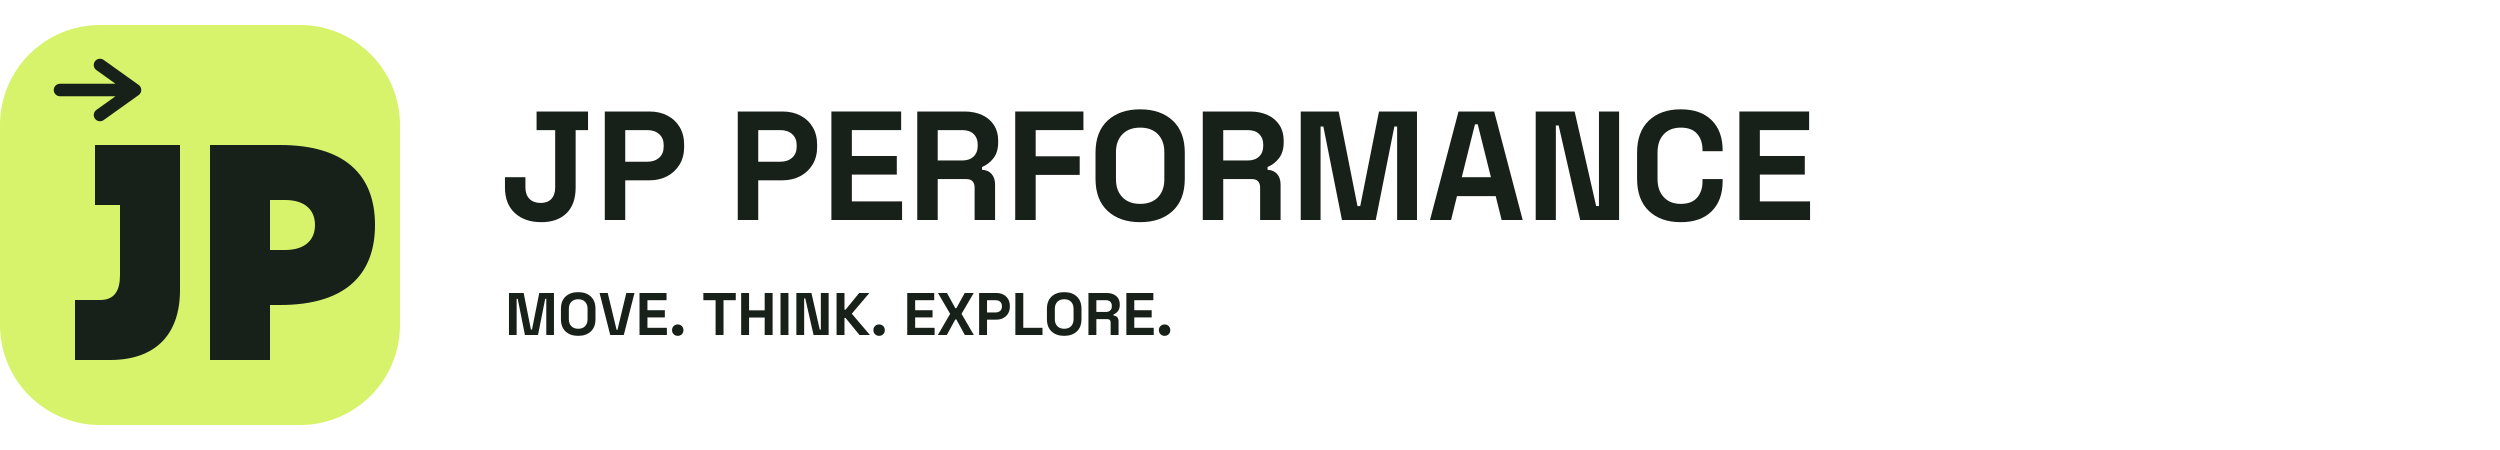
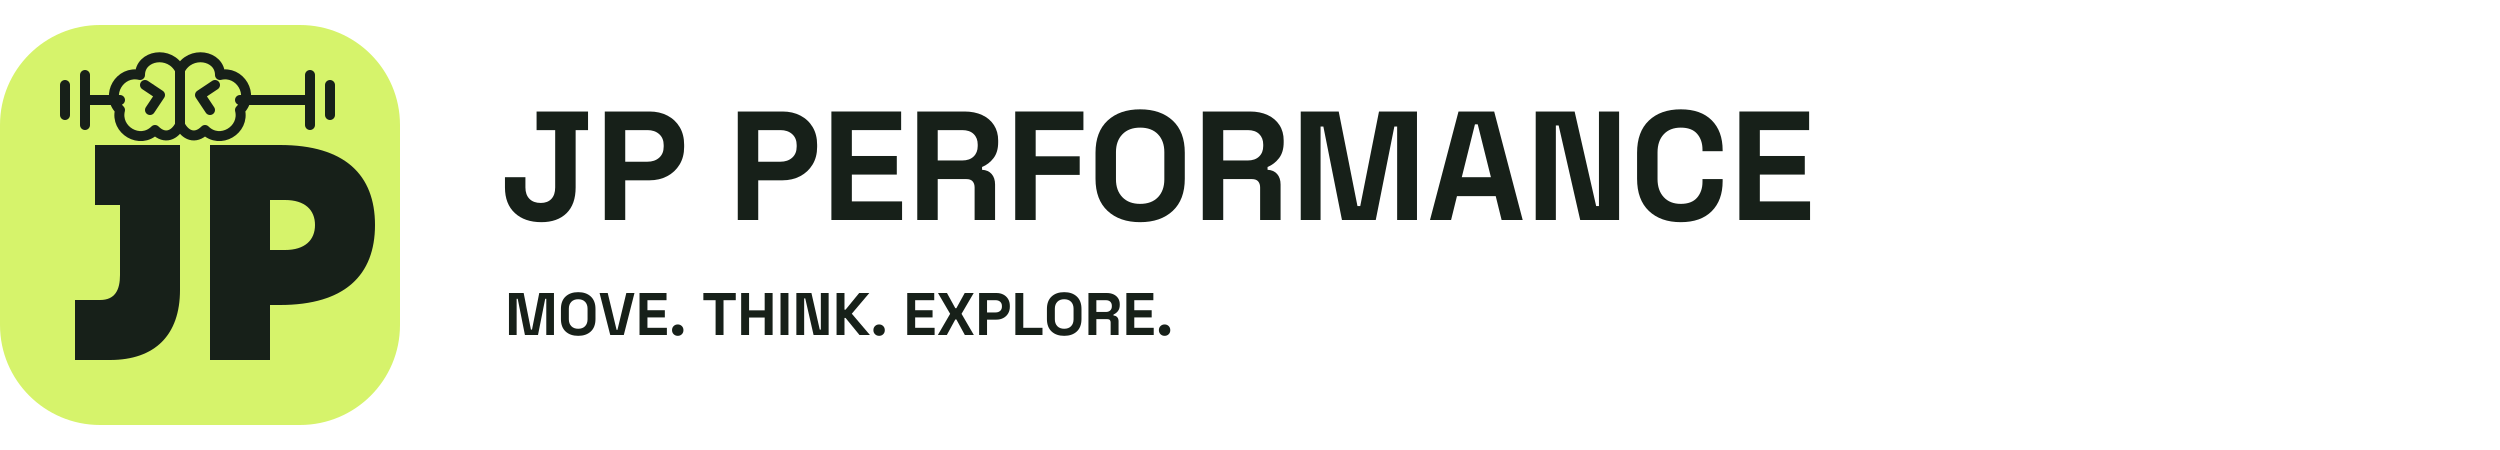
<svg xmlns="http://www.w3.org/2000/svg" viewBox="0 0 500 90">
  <g transform="translate(0 5)">
    <rect width="80" height="80" rx="20" fill="#D6F36B" />
    <path d="M19 24h17v29c0 9-5 14-14 14h-7V55h5c3 0 4-2 4-5V36h-5z" fill="#172019" />
    <path d="M42 24h14c13 0 19 6 19 16s-6 16-19 16h-2v11H42V24zm12 11v10h3c4 0 6-2 6-5s-2-5-6-5h-3z" fill="#172019" />
-     <path d="M12 13h15M20 8l7 5-7 5" fill="none" stroke="#172019" stroke-width="2.5" stroke-linecap="round" stroke-linejoin="round" />
+     <g fill="none" stroke="#172019" stroke-width="2" stroke-linecap="round" stroke-linejoin="round">
+       <path d="M36 20V9c-2-4-8-3-8 1-4-1-7 4-4 7-1 4 4 7 7 4 2 2 4 1 5-1zm0-11c2-4 8-3 8 1 4-1 7 4 4 7 1 4-4 7-7 4-2 2-4 1-5-1M29 12l3 2-2 3m13-5-3 2 2 3M17 15h7m24 0h14M17 10v10m-4-8v6m49-8v10m4-8v6" />
+     </g>
  </g>
  <g fill="#172019">
    <path d="M108.277 44.434Q104.929 44.434 102.96 42.605Q100.992 40.776 100.992 37.49V35.444H105.084V37.49Q105.084 38.947 105.89 39.769Q106.696 40.59 108.153 40.59Q109.517 40.59 110.276 39.784Q111.036 38.978 111.036 37.49V26.02H107.316V22.3H117.608V26.02H115.128V37.49Q115.128 40.869 113.299 42.651Q111.47 44.434 108.277 44.434Z" />
    <path d="M120.956 44.0V22.3H129.884Q131.93 22.3 133.495 23.122Q135.061 23.943 135.945 25.431Q136.828 26.919 136.828 28.965V29.399Q136.828 31.414 135.913 32.918Q134.999 34.421 133.433 35.242Q131.868 36.064 129.884 36.064H125.048V44.0ZM125.048 32.344H129.481Q130.938 32.344 131.837 31.538Q132.736 30.732 132.736 29.337V29.027Q132.736 27.632 131.837 26.826Q130.938 26.02 129.481 26.02H125.048Z" />
    <path d="" />
    <path d="M147.554 44.0V22.3H156.482Q158.528 22.3 160.094 23.122Q161.659 23.943 162.542 25.431Q163.426 26.919 163.426 28.965V29.399Q163.426 31.414 162.511 32.918Q161.597 34.421 160.031 35.242Q158.466 36.064 156.482 36.064H151.646V44.0ZM151.646 32.344H156.079Q157.536 32.344 158.435 31.538Q159.334 30.732 159.334 29.337V29.027Q159.334 27.632 158.435 26.826Q157.536 26.02 156.079 26.02H151.646Z" />
    <path d="M166.278 44.0V22.3H180.228V26.02H170.37V31.197H179.36V34.917H170.37V40.28H180.414V44.0Z" />
    <path d="M183.452 44.0V22.3H192.876Q194.922 22.3 196.441 23.013Q197.96 23.726 198.797 25.028Q199.634 26.33 199.634 28.097V28.469Q199.634 30.422 198.704 31.631Q197.774 32.84 196.41 33.398V33.956Q197.65 34.018 198.332 34.809Q199.014 35.599 199.014 36.901V44.0H194.922V37.49Q194.922 36.746 194.534 36.281Q194.147 35.816 193.248 35.816H187.544V44.0ZM187.544 32.096H192.442Q193.899 32.096 194.72 31.306Q195.542 30.515 195.542 29.213V28.903Q195.542 27.601 194.736 26.81Q193.93 26.02 192.442 26.02H187.544Z" />
    <path d="M203.044 44.0V22.3H216.684V26.02H207.136V31.259H215.94V34.979H207.136V44.0Z" />
    <path d="M228.03 44.434Q223.938 44.434 221.52 42.186Q219.102 39.939 219.102 35.754V30.546Q219.102 26.361 221.52 24.114Q223.938 21.866 228.03 21.866Q232.122 21.866 234.54 24.114Q236.958 26.361 236.958 30.546V35.754Q236.958 39.939 234.54 42.186Q232.122 44.434 228.03 44.434ZM228.03 40.776Q230.324 40.776 231.595 39.443Q232.866 38.11 232.866 35.878V30.422Q232.866 28.19 231.595 26.857Q230.324 25.524 228.03 25.524Q225.767 25.524 224.481 26.857Q223.194 28.19 223.194 30.422V35.878Q223.194 38.11 224.481 39.443Q225.767 40.776 228.03 40.776Z" />
    <path d="M240.554 44.0V22.3H249.978Q252.024 22.3 253.543 23.013Q255.062 23.726 255.899 25.028Q256.736 26.33 256.736 28.097V28.469Q256.736 30.422 255.806 31.631Q254.876 32.84 253.512 33.398V33.956Q254.752 34.018 255.434 34.809Q256.116 35.599 256.116 36.901V44.0H252.024V37.49Q252.024 36.746 251.636 36.281Q251.249 35.816 250.35 35.816H244.646V44.0ZM244.646 32.096H249.544Q251.001 32.096 251.822 31.306Q252.644 30.515 252.644 29.213V28.903Q252.644 27.601 251.838 26.81Q251.032 26.02 249.544 26.02H244.646Z" />
    <path d="M260.146 44.0V22.3H267.741L271.492 41.21H272.05L275.801 22.3H283.396V44.0H279.428V25.307H278.87L275.15 44.0H268.392L264.672 25.307H264.114V44.0Z" />
    <path d="M286 44.0 291.704 22.3H298.834L304.538 44.0H300.322L299.144 39.226H291.394L290.216 44.0ZM292.355 35.444H298.183L295.548 24.873H294.99Z" />
    <path d="M307.142 44.0V22.3H314.923L319.232 41.21H319.79V22.3H323.82V44.0H316.039L311.73 25.09H311.172V44.0Z" />
    <path d="M336.158 44.434Q332.128 44.434 329.772 42.186Q327.416 39.939 327.416 35.754V30.546Q327.416 26.361 329.772 24.114Q332.128 21.866 336.158 21.866Q340.157 21.866 342.342 24.052Q344.528 26.237 344.528 30.05V30.236H340.498V29.926Q340.498 28.004 339.428 26.764Q338.359 25.524 336.158 25.524Q333.988 25.524 332.748 26.857Q331.508 28.19 331.508 30.484V35.816Q331.508 38.079 332.748 39.427Q333.988 40.776 336.158 40.776Q338.359 40.776 339.428 39.52Q340.498 38.265 340.498 36.374V35.816H344.528V36.25Q344.528 40.063 342.342 42.248Q340.157 44.434 336.158 44.434Z" />
    <path d="M347.876 44.0V22.3H361.826V26.02H351.968V31.197H360.958V34.917H351.968V40.28H362.012V44.0Z" />
    <path d="M101.792 67.0V58.6H104.732L106.184 65.92H106.4L107.852 58.6H110.792V67.0H109.256V59.764H109.04L107.6 67.0H104.984L103.544 59.764H103.328V67.0Z" />
    <path d="M115.64 67.168Q114.056 67.168 113.12 66.298Q112.184 65.428 112.184 63.808V61.792Q112.184 60.172 113.12 59.302Q114.056 58.432 115.64 58.432Q117.224 58.432 118.16 59.302Q119.096 60.172 119.096 61.792V63.808Q119.096 65.428 118.16 66.298Q117.224 67.168 115.64 67.168ZM115.64 65.752Q116.528 65.752 117.02 65.236Q117.512 64.72 117.512 63.856V61.744Q117.512 60.88 117.02 60.364Q116.528 59.848 115.64 59.848Q114.764 59.848 114.266 60.364Q113.768 60.88 113.768 61.744V63.856Q113.768 64.72 114.266 65.236Q114.764 65.752 115.64 65.752Z" />
    <path d="M122.048 67.0 119.912 58.6H121.544L123.32 65.98H123.488L125.264 58.6H126.896L124.76 67.0Z" />
    <path d="M127.904 67.0V58.6H133.304V60.04H129.488V62.044H132.968V63.484H129.488V65.56H133.376V67.0Z" />
    <path d="M135.554 67.168Q135.068 67.168 134.738 66.847Q134.408 66.526 134.408 66.025Q134.408 65.524 134.738 65.206Q135.068 64.888 135.554 64.888Q136.04 64.888 136.364 65.209Q136.688 65.53 136.688 66.031Q136.688 66.532 136.364 66.85Q136.04 67.168 135.554 67.168Z" />
    <path d="" />
    <path d="M143.12 67.0V60.04H140.672V58.6H147.152V60.04H144.704V67.0Z" />
    <path d="M148.232 67.0V58.6H149.816V62.068H152.936V58.6H154.52V67.0H152.936V63.508H149.816V67.0Z" />
    <path d="M156.104 67.0V58.6H157.688V67.0Z" />
    <path d="M159.272 67.0V58.6H162.284L163.952 65.92H164.168V58.6H165.728V67.0H162.716L161.048 59.68H160.832V67.0Z" />
    <path d="M167.312 67.0V58.6H168.896V61.936H169.112L171.836 58.6H173.864L170.36 62.74L173.984 67.0H171.896L169.112 63.592H168.896V67.0Z" />
    <path d="M175.826 67.168Q175.34 67.168 175.01 66.847Q174.68 66.526 174.68 66.025Q174.68 65.524 175.01 65.206Q175.34 64.888 175.826 64.888Q176.312 64.888 176.636 65.209Q176.96 65.53 176.96 66.031Q176.96 66.532 176.636 66.85Q176.312 67.168 175.826 67.168Z" />
    <path d="" />
    <path d="M181.448 67.0V58.6H186.848V60.04H183.032V62.044H186.512V63.484H183.032V65.56H186.92V67.0Z" />
    <path d="M187.568 67.0 190.028 62.764 187.592 58.6H189.392L191.06 61.636H191.276L192.944 58.6H194.744L192.308 62.764L194.768 67.0H192.968L191.276 63.892H191.06L189.368 67.0Z" />
    <path d="M195.824 67.0V58.6H199.28Q200.072 58.6 200.678 58.918Q201.284 59.236 201.626 59.812Q201.968 60.388 201.968 61.18V61.348Q201.968 62.128 201.614 62.71Q201.26 63.292 200.654 63.61Q200.048 63.928 199.28 63.928H197.408V67.0ZM197.408 62.488H199.124Q199.688 62.488 200.036 62.176Q200.384 61.864 200.384 61.324V61.204Q200.384 60.664 200.036 60.352Q199.688 60.04 199.124 60.04H197.408Z" />
    <path d="M203.072 67.0V58.6H204.656V65.56H208.496V67.0Z" />
    <path d="M212.84 67.168Q211.256 67.168 210.32 66.298Q209.384 65.428 209.384 63.808V61.792Q209.384 60.172 210.32 59.302Q211.256 58.432 212.84 58.432Q214.424 58.432 215.36 59.302Q216.296 60.172 216.296 61.792V63.808Q216.296 65.428 215.36 66.298Q214.424 67.168 212.84 67.168ZM212.84 65.752Q213.728 65.752 214.22 65.236Q214.712 64.72 214.712 63.856V61.744Q214.712 60.88 214.22 60.364Q213.728 59.848 212.84 59.848Q211.964 59.848 211.466 60.364Q210.968 60.88 210.968 61.744V63.856Q210.968 64.72 211.466 65.236Q211.964 65.752 212.84 65.752Z" />
    <path d="M217.688 67.0V58.6H221.336Q222.128 58.6 222.716 58.876Q223.304 59.152 223.628 59.656Q223.952 60.16 223.952 60.844V60.988Q223.952 61.744 223.592 62.212Q223.232 62.68 222.704 62.896V63.112Q223.184 63.136 223.448 63.442Q223.712 63.748 223.712 64.252V67.0H222.128V64.48Q222.128 64.192 221.978 64.012Q221.828 63.832 221.48 63.832H219.272V67.0ZM219.272 62.392H221.168Q221.732 62.392 222.05 62.086Q222.368 61.78 222.368 61.276V61.156Q222.368 60.652 222.056 60.346Q221.744 60.04 221.168 60.04H219.272Z" />
    <path d="M225.272 67.0V58.6H230.672V60.04H226.856V62.044H230.336V63.484H226.856V65.56H230.744V67.0Z" />
    <path d="M232.922 67.168Q232.436 67.168 232.106 66.847Q231.776 66.526 231.776 66.025Q231.776 65.524 232.106 65.206Q232.436 64.888 232.922 64.888Q233.408 64.888 233.732 65.209Q234.056 65.53 234.056 66.031Q234.056 66.532 233.732 66.85Q233.408 67.168 232.922 67.168Z" />
  </g>
</svg>
